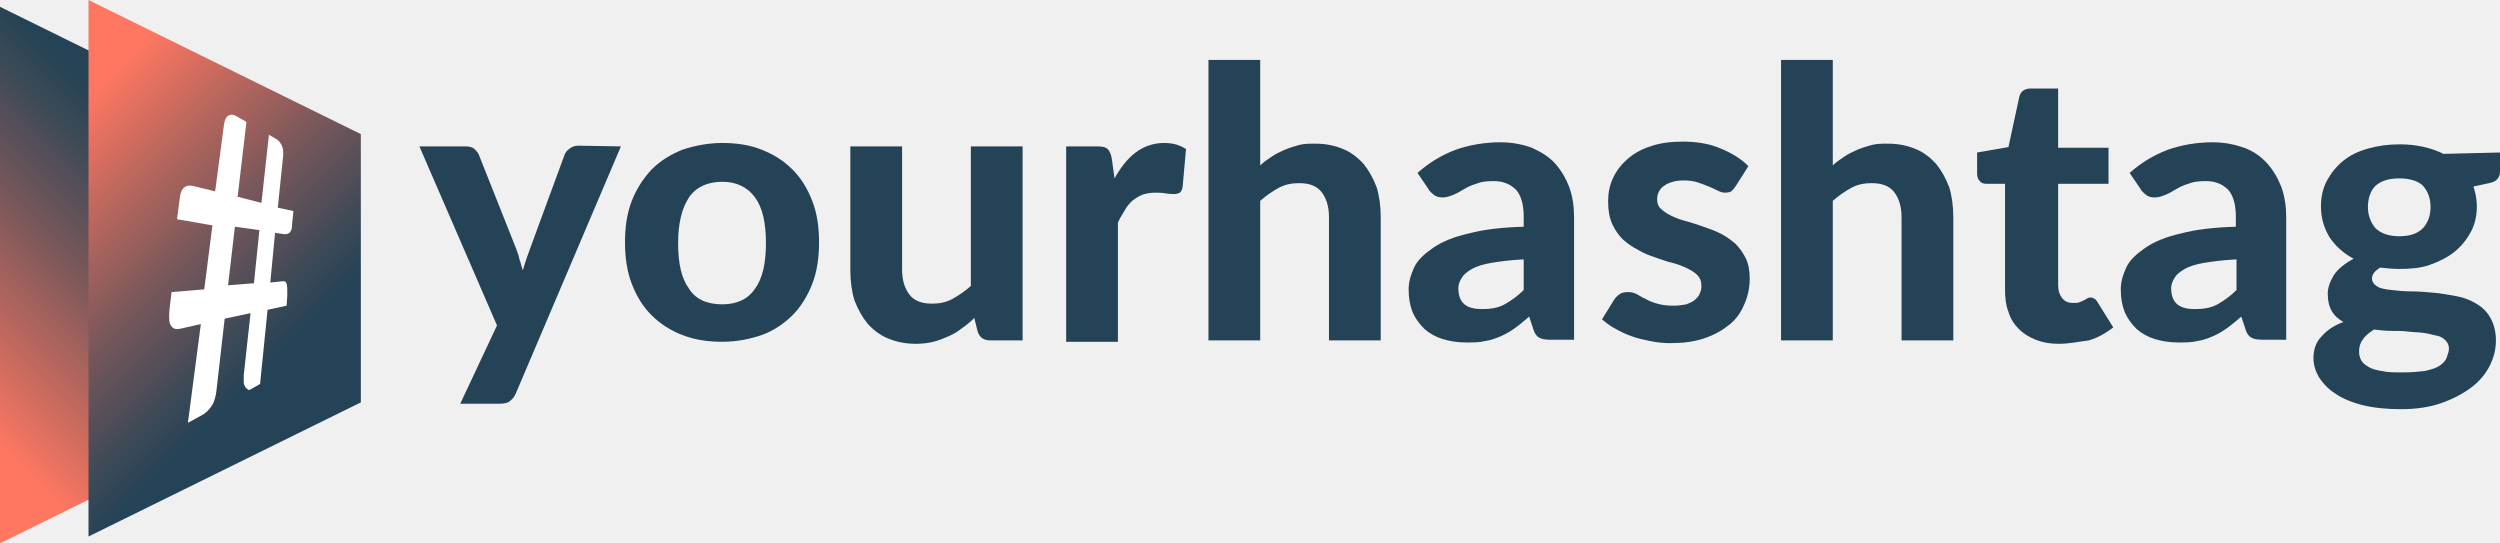
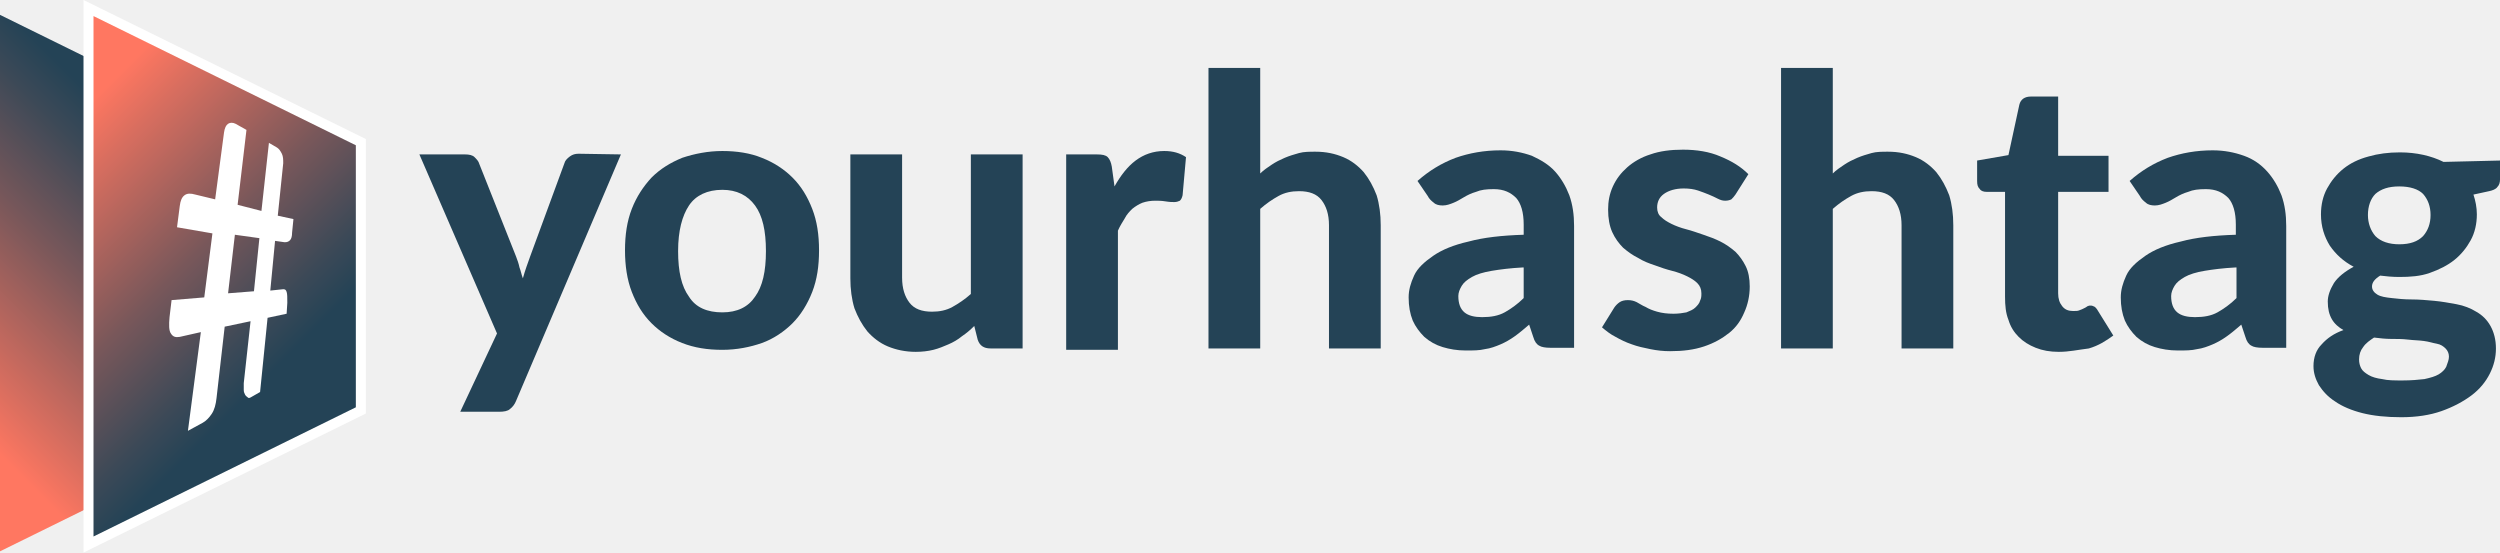
- <svg xmlns="http://www.w3.org/2000/svg" version="1.1" id="Layer_1" x="0px" y="0px" viewBox="2 16.4 367.2 79.7" enable-background="new 2 16.4 367.2 79.7" xml:space="preserve">
+ <svg xmlns="http://www.w3.org/2000/svg" version="1.1" id="Layer_1" x="0px" y="0px" viewBox="2 34.498 375 82.885" enable-background="new 2 34.498 375 82.885" xml:space="preserve">
  <g>
-     <path fill="#244356" d="M93.2,37.9L77.8,74.1c-0.2,0.5-0.5,0.9-0.9,1.2c-0.3,0.3-0.9,0.4-1.6,0.4h-5.7l5.4-11.5L63.6,37.9h6.7   c0.6,0,1.1,0.1,1.4,0.4c0.3,0.3,0.6,0.6,0.7,1l5.4,13.6c0.2,0.5,0.4,1.1,0.5,1.6c0.2,0.5,0.3,1.1,0.5,1.6c0.3-1.1,0.7-2.2,1.1-3.3   l5-13.6c0.1-0.4,0.4-0.7,0.8-1c0.4-0.3,0.8-0.4,1.3-0.4L93.2,37.9L93.2,37.9z" />
-     <path fill="#244356" d="M108.1,37.4c2.1,0,4.1,0.3,5.8,1c1.8,0.7,3.3,1.7,4.5,2.9c1.3,1.3,2.2,2.8,2.9,4.6c0.7,1.8,1,3.8,1,6.1   s-0.3,4.3-1,6.1c-0.7,1.8-1.7,3.4-2.9,4.6s-2.8,2.3-4.5,2.9s-3.7,1-5.8,1c-2.2,0-4.1-0.3-5.9-1c-1.8-0.7-3.3-1.7-4.5-2.9   c-1.3-1.3-2.2-2.8-2.9-4.6s-1-3.9-1-6.1c0-2.3,0.3-4.3,1-6.1c0.7-1.8,1.7-3.3,2.9-4.6c1.3-1.3,2.8-2.2,4.5-2.9   C104,37.8,106,37.4,108.1,37.4z M108.1,61.1c2.2,0,3.8-0.8,4.8-2.3c1.1-1.5,1.6-3.7,1.6-6.7c0-3-0.5-5.2-1.6-6.7   c-1.1-1.5-2.7-2.3-4.8-2.3c-2.2,0-3.9,0.8-4.9,2.3s-1.6,3.7-1.6,6.7c0,3,0.5,5.2,1.6,6.7C104.2,60.4,105.9,61.1,108.1,61.1z" />
-     <path fill="#244356" d="M152.2,37.9v28.5h-4.7c-1,0-1.6-0.4-1.9-1.3l-0.5-2c-0.6,0.6-1.2,1.1-1.8,1.5c-0.6,0.5-1.3,0.9-2,1.2   c-0.7,0.3-1.4,0.6-2.2,0.8c-0.8,0.2-1.7,0.3-2.6,0.3c-1.5,0-2.9-0.3-4.1-0.8c-1.2-0.5-2.2-1.3-3-2.2c-0.8-1-1.4-2.1-1.9-3.4   c-0.4-1.3-0.6-2.8-0.6-4.4V37.9h7.6V56c0,1.6,0.4,2.8,1.1,3.7c0.7,0.9,1.8,1.3,3.3,1.3c1.1,0,2.1-0.2,3-0.7   c0.9-0.5,1.8-1.1,2.7-1.9V37.9H152.2z" />
-     <path fill="#244356" d="M165.7,42.6c0.9-1.6,1.9-2.9,3.1-3.8s2.6-1.4,4.2-1.4c1.3,0,2.3,0.3,3.2,0.9l-0.5,5.6   c-0.1,0.4-0.2,0.6-0.4,0.8c-0.2,0.1-0.5,0.2-0.8,0.2c-0.3,0-0.7,0-1.3-0.1c-0.6-0.1-1.1-0.1-1.5-0.1c-0.7,0-1.3,0.1-1.9,0.3   c-0.5,0.2-1,0.5-1.5,0.9c-0.4,0.4-0.8,0.8-1.1,1.4c-0.3,0.5-0.7,1.1-1,1.8v17.5h-7.6V37.9h4.5c0.8,0,1.3,0.1,1.6,0.4   c0.3,0.3,0.5,0.8,0.6,1.4L165.7,42.6z" />
-     <path fill="#244356" d="M187.1,40.7c0.5-0.5,1.1-0.9,1.7-1.3c0.6-0.4,1.2-0.7,1.9-1c0.7-0.3,1.4-0.5,2.1-0.7   c0.7-0.2,1.6-0.2,2.4-0.2c1.6,0,2.9,0.3,4.1,0.8c1.2,0.5,2.2,1.3,3,2.2c0.8,1,1.4,2.1,1.9,3.4c0.4,1.3,0.6,2.8,0.6,4.4v18.1h-7.6   V48.3c0-1.6-0.4-2.8-1.1-3.7c-0.7-0.9-1.8-1.3-3.3-1.3c-1.1,0-2.1,0.2-3,0.7c-0.9,0.5-1.8,1.1-2.7,1.9v20.5h-7.6V25.2h7.6   L187.1,40.7L187.1,40.7z" />
-     <path fill="#244356" d="M210.2,41.8c1.7-1.5,3.5-2.6,5.6-3.4c2-0.7,4.2-1.1,6.6-1.1c1.7,0,3.2,0.3,4.6,0.8c1.3,0.6,2.5,1.3,3.4,2.3   s1.6,2.2,2.1,3.5c0.5,1.4,0.7,2.9,0.7,4.5v17.9h-3.5c-0.7,0-1.3-0.1-1.6-0.3c-0.4-0.2-0.7-0.6-0.9-1.3l-0.6-1.8   c-0.7,0.6-1.4,1.2-2.1,1.7c-0.7,0.5-1.4,0.9-2.1,1.2c-0.7,0.3-1.5,0.6-2.3,0.7c-0.8,0.2-1.7,0.2-2.8,0.2c-1.3,0-2.4-0.2-3.4-0.5   c-1-0.3-1.9-0.8-2.7-1.5c-0.7-0.7-1.3-1.5-1.7-2.4c-0.4-1-0.6-2.1-0.6-3.4c0-1.1,0.3-2.1,0.8-3.2s1.5-2,2.8-2.9   c1.3-0.9,3-1.6,5.2-2.1c2.2-0.6,4.9-0.9,8.1-1v-1.5c0-1.8-0.4-3.1-1.1-3.9c-0.8-0.8-1.8-1.3-3.3-1.3c-1.1,0-1.9,0.1-2.6,0.4   c-0.7,0.2-1.3,0.5-1.8,0.8c-0.5,0.3-1,0.6-1.5,0.8c-0.5,0.2-1,0.4-1.6,0.4c-0.5,0-1-0.1-1.3-0.4c-0.4-0.3-0.7-0.6-0.9-1L210.2,41.8   z M225.7,54.5c-1.9,0.1-3.4,0.3-4.6,0.5c-1.2,0.2-2.2,0.5-2.9,0.9c-0.7,0.4-1.2,0.8-1.5,1.3c-0.3,0.5-0.5,1-0.5,1.5   c0,1.1,0.3,1.9,0.9,2.4c0.6,0.5,1.5,0.7,2.6,0.7c1.3,0,2.4-0.2,3.3-0.7c0.9-0.5,1.9-1.2,2.8-2.1V54.5z" />
-     <path fill="#244356" d="M256.9,43.8c-0.2,0.3-0.4,0.5-0.6,0.7c-0.2,0.1-0.5,0.2-0.9,0.2c-0.4,0-0.7-0.1-1.1-0.3   c-0.4-0.2-0.8-0.4-1.3-0.6c-0.5-0.2-1-0.4-1.6-0.6s-1.3-0.3-2.1-0.3c-1.2,0-2.2,0.3-2.9,0.8s-1,1.2-1,2c0,0.6,0.2,1.1,0.6,1.4   c0.4,0.4,0.9,0.7,1.5,1c0.6,0.3,1.4,0.6,2.2,0.8c0.8,0.2,1.6,0.5,2.5,0.8c0.9,0.3,1.7,0.6,2.5,1c0.8,0.4,1.5,0.9,2.2,1.5   c0.6,0.6,1.1,1.3,1.5,2.1s0.6,1.8,0.6,3c0,1.4-0.3,2.7-0.8,3.8c-0.5,1.2-1.2,2.2-2.2,3c-1,0.8-2.2,1.5-3.7,2   c-1.5,0.5-3.1,0.7-5,0.7c-1,0-1.9-0.1-2.9-0.3c-1-0.2-1.9-0.4-2.7-0.7c-0.9-0.3-1.7-0.7-2.4-1.1c-0.8-0.4-1.4-0.9-2-1.4l1.8-2.9   c0.2-0.3,0.5-0.6,0.8-0.8c0.3-0.2,0.7-0.3,1.2-0.3c0.5,0,0.9,0.1,1.3,0.3c0.4,0.2,0.8,0.5,1.3,0.7c0.5,0.3,1,0.5,1.7,0.7   c0.7,0.2,1.5,0.3,2.4,0.3c0.7,0,1.4-0.1,1.9-0.2c0.5-0.2,1-0.4,1.3-0.7c0.3-0.3,0.6-0.6,0.7-1c0.2-0.4,0.2-0.7,0.2-1.1   c0-0.6-0.2-1.1-0.6-1.5c-0.4-0.4-0.9-0.7-1.5-1c-0.6-0.3-1.4-0.6-2.2-0.8c-0.8-0.2-1.7-0.5-2.5-0.8c-0.9-0.3-1.7-0.6-2.5-1.1   c-0.8-0.4-1.5-0.9-2.2-1.5c-0.6-0.6-1.2-1.4-1.6-2.3c-0.4-0.9-0.6-2-0.6-3.3c0-1.2,0.2-2.3,0.7-3.4c0.5-1.1,1.2-2,2.1-2.8   c0.9-0.8,2.1-1.5,3.4-1.9c1.4-0.5,3-0.7,4.8-0.7c2,0,3.9,0.3,5.5,1c1.7,0.7,3,1.5,4.1,2.6L256.9,43.8z" />
-     <path fill="#244356" d="M271.2,40.7c0.5-0.5,1.1-0.9,1.7-1.3c0.6-0.4,1.2-0.7,1.9-1c0.7-0.3,1.4-0.5,2.1-0.7   c0.7-0.2,1.6-0.2,2.4-0.2c1.6,0,2.9,0.3,4.1,0.8c1.2,0.5,2.2,1.3,3,2.2c0.8,1,1.4,2.1,1.9,3.4c0.4,1.3,0.6,2.8,0.6,4.4v18.1h-7.6   V48.3c0-1.6-0.4-2.8-1.1-3.7c-0.7-0.9-1.8-1.3-3.3-1.3c-1.1,0-2.1,0.2-3,0.7c-0.9,0.5-1.8,1.1-2.7,1.9v20.5h-7.6V25.2h7.6   L271.2,40.7L271.2,40.7z" />
-     <path fill="#244356" d="M304.4,66.9c-1.3,0-2.4-0.2-3.4-0.6c-1-0.4-1.8-0.9-2.5-1.6c-0.7-0.7-1.2-1.5-1.5-2.5   c-0.4-1-0.5-2.1-0.5-3.4V43.4h-2.7c-0.4,0-0.8-0.1-1-0.4c-0.3-0.3-0.4-0.6-0.4-1.2v-3l4.6-0.8l1.6-7.4c0.2-0.8,0.8-1.2,1.7-1.2h4   v8.7h7.4v5.3h-7.4v14.9c0,0.8,0.2,1.4,0.6,1.9c0.4,0.5,0.9,0.7,1.6,0.7c0.4,0,0.7,0,0.9-0.1c0.3-0.1,0.5-0.2,0.7-0.3   c0.2-0.1,0.4-0.2,0.5-0.3c0.2-0.1,0.3-0.1,0.5-0.1c0.2,0,0.4,0.1,0.6,0.2c0.1,0.1,0.3,0.3,0.4,0.5l2.3,3.7   c-1.1,0.8-2.2,1.5-3.6,1.9C307.2,66.6,305.9,66.9,304.4,66.9z" />
-     <path fill="#244356" d="M314.8,41.8c1.7-1.5,3.5-2.6,5.6-3.4c2-0.7,4.2-1.1,6.6-1.1c1.7,0,3.2,0.3,4.6,0.8s2.5,1.3,3.4,2.3   c0.9,1,1.6,2.2,2.1,3.5c0.5,1.4,0.7,2.9,0.7,4.5v17.9h-3.5c-0.7,0-1.3-0.1-1.6-0.3c-0.4-0.2-0.7-0.6-0.9-1.3l-0.6-1.8   c-0.7,0.6-1.4,1.2-2.1,1.7c-0.7,0.5-1.4,0.9-2.1,1.2c-0.7,0.3-1.5,0.6-2.3,0.7c-0.8,0.2-1.7,0.2-2.8,0.2c-1.3,0-2.4-0.2-3.4-0.5   c-1-0.3-1.9-0.8-2.7-1.5c-0.7-0.7-1.3-1.5-1.7-2.4c-0.4-1-0.6-2.1-0.6-3.4c0-1.1,0.3-2.1,0.8-3.2c0.5-1.1,1.5-2,2.8-2.9   c1.3-0.9,3-1.6,5.2-2.1c2.2-0.6,4.9-0.9,8.1-1v-1.5c0-1.8-0.4-3.1-1.1-3.9c-0.8-0.8-1.8-1.3-3.3-1.3c-1.1,0-1.9,0.1-2.6,0.4   c-0.7,0.2-1.3,0.5-1.8,0.8c-0.5,0.3-1,0.6-1.5,0.8c-0.5,0.2-1,0.4-1.6,0.4c-0.5,0-1-0.1-1.3-0.4c-0.4-0.3-0.7-0.6-0.9-1L314.8,41.8   z M330.4,54.5c-1.9,0.1-3.4,0.3-4.6,0.5c-1.2,0.2-2.2,0.5-2.9,0.9c-0.7,0.4-1.2,0.8-1.5,1.3c-0.3,0.5-0.5,1-0.5,1.5   c0,1.1,0.3,1.9,0.9,2.4c0.6,0.5,1.5,0.7,2.6,0.7c1.3,0,2.4-0.2,3.3-0.7c0.9-0.5,1.9-1.2,2.8-2.1V54.5z" />
-     <path fill="#244356" d="M369.2,38.8v2.8c0,0.4-0.1,0.8-0.4,1.1c-0.2,0.3-0.7,0.5-1.2,0.6l-2.3,0.5c0.3,0.9,0.5,1.9,0.5,2.9   c0,1.4-0.3,2.7-0.9,3.8c-0.6,1.1-1.4,2.1-2.4,2.9c-1,0.8-2.2,1.4-3.6,1.9s-2.9,0.6-4.5,0.6c-1,0-2-0.1-2.8-0.2   c-0.8,0.5-1.2,1-1.2,1.6c0,0.5,0.3,0.9,0.8,1.2s1.2,0.4,2.1,0.5c0.9,0.1,1.8,0.2,2.9,0.2c1.1,0,2.2,0.1,3.3,0.2   c1.1,0.1,2.2,0.3,3.3,0.5c1.1,0.2,2.1,0.6,2.9,1.1c0.9,0.5,1.6,1.2,2.1,2.1c0.5,0.9,0.8,2,0.8,3.3c0,1.3-0.3,2.5-0.9,3.7   c-0.6,1.2-1.5,2.3-2.7,3.2c-1.2,0.9-2.7,1.7-4.4,2.3c-1.7,0.6-3.7,0.9-5.9,0.9c-2.2,0-4.1-0.2-5.7-0.6c-1.6-0.4-3-1-4-1.7   c-1.1-0.7-1.8-1.5-2.4-2.4c-0.5-0.9-0.8-1.8-0.8-2.8c0-1.3,0.4-2.4,1.2-3.2c0.8-0.9,1.8-1.6,3.2-2.1c-0.7-0.4-1.3-0.9-1.7-1.6   c-0.4-0.7-0.6-1.5-0.6-2.6c0-0.8,0.3-1.7,0.9-2.7c0.6-0.9,1.6-1.7,2.9-2.4c-1.5-0.8-2.6-1.8-3.5-3.1c-0.8-1.3-1.3-2.8-1.3-4.6   c0-1.4,0.3-2.7,0.9-3.8c0.6-1.1,1.4-2.1,2.4-2.9c1-0.8,2.2-1.4,3.7-1.8c1.4-0.4,2.9-0.6,4.6-0.6c2.4,0,4.6,0.5,6.4,1.4L369.2,38.8   L369.2,38.8z M361.7,67.6c0-0.5-0.2-0.9-0.5-1.2c-0.3-0.3-0.7-0.6-1.3-0.7s-1.1-0.3-1.9-0.4c-0.7-0.1-1.5-0.1-2.3-0.2   s-1.7-0.1-2.5-0.1s-1.7-0.1-2.5-0.2c-0.6,0.4-1.2,0.8-1.6,1.4c-0.4,0.5-0.6,1.1-0.6,1.8c0,0.5,0.1,0.9,0.3,1.3s0.6,0.7,1.1,1   c0.5,0.3,1.2,0.5,2,0.6c0.8,0.2,1.8,0.2,3,0.2c1.3,0,2.3-0.1,3.2-0.2c0.9-0.2,1.6-0.4,2.1-0.7s0.9-0.7,1.1-1.1   C361.5,68.5,361.7,68.1,361.7,67.6z M354.4,51.1c1.6,0,2.7-0.4,3.5-1.2c0.7-0.8,1.1-1.8,1.1-3.1c0-1.3-0.4-2.3-1.1-3.1   c-0.7-0.7-1.9-1.1-3.5-1.1c-1.6,0-2.7,0.4-3.5,1.1c-0.7,0.7-1.1,1.8-1.1,3.1c0,1.2,0.4,2.3,1.1,3.1   C351.7,50.7,352.9,51.1,354.4,51.1z" />
+     <path fill="#244356" d="M95.137,57.66L79.41,94.629c-0.204,0.511-0.511,0.919-0.919,1.225c-0.306,0.306-0.919,0.409-1.634,0.409   h-5.821l5.515-11.744L64.908,57.66h6.842c0.613,0,1.123,0.102,1.43,0.408c0.306,0.306,0.613,0.613,0.715,1.021l5.515,13.889   c0.204,0.511,0.408,1.123,0.511,1.634c0.204,0.511,0.306,1.123,0.511,1.634c0.306-1.123,0.715-2.247,1.123-3.37l5.106-13.889   c0.102-0.409,0.409-0.715,0.817-1.021c0.408-0.306,0.817-0.408,1.328-0.408L95.137,57.66L95.137,57.66z" />
+     <path fill="#244356" d="M110.354,57.15c2.145,0,4.187,0.306,5.923,1.021c1.838,0.715,3.37,1.736,4.596,2.962   c1.328,1.328,2.247,2.859,2.962,4.698c0.715,1.838,1.021,3.881,1.021,6.23c0,2.349-0.306,4.391-1.021,6.23   c-0.715,1.838-1.736,3.472-2.962,4.698s-2.859,2.349-4.596,2.962c-1.736,0.613-3.779,1.021-5.923,1.021   c-2.247,0-4.187-0.306-6.025-1.021c-1.838-0.715-3.37-1.736-4.596-2.962c-1.328-1.328-2.247-2.859-2.962-4.698   s-1.021-3.983-1.021-6.23c0-2.349,0.306-4.391,1.021-6.23s1.736-3.37,2.962-4.698c1.328-1.328,2.859-2.247,4.596-2.962   C106.167,57.558,108.209,57.15,110.354,57.15z M110.354,81.353c2.247,0,3.881-0.817,4.902-2.349   c1.123-1.532,1.634-3.779,1.634-6.842s-0.511-5.31-1.634-6.842c-1.123-1.532-2.757-2.349-4.902-2.349   c-2.247,0-3.983,0.817-5.004,2.349c-1.021,1.532-1.634,3.779-1.634,6.842s0.511,5.31,1.634,6.842   C106.371,80.638,108.107,81.353,110.354,81.353z" />
+     <path fill="#244356" d="M155.391,57.66v29.105h-4.8c-1.021,0-1.634-0.409-1.94-1.328l-0.511-2.042   c-0.613,0.613-1.225,1.123-1.838,1.532c-0.613,0.511-1.328,0.919-2.042,1.225c-0.715,0.306-1.43,0.613-2.247,0.817   c-0.817,0.204-1.736,0.306-2.655,0.306c-1.532,0-2.962-0.306-4.187-0.817c-1.225-0.511-2.247-1.328-3.064-2.247   c-0.817-1.021-1.43-2.145-1.94-3.472c-0.408-1.328-0.613-2.859-0.613-4.493V57.66h7.761v18.484c0,1.634,0.408,2.859,1.123,3.779   c0.715,0.919,1.838,1.328,3.37,1.328c1.123,0,2.145-0.204,3.064-0.715s1.838-1.123,2.757-1.94V57.66H155.391z" />
+     <path fill="#244356" d="M169.177,62.46c0.919-1.634,1.94-2.962,3.166-3.881c1.225-0.919,2.655-1.43,4.289-1.43   c1.328,0,2.349,0.306,3.268,0.919l-0.511,5.719c-0.102,0.409-0.204,0.613-0.408,0.817c-0.204,0.102-0.511,0.204-0.817,0.204   c-0.306,0-0.715,0-1.328-0.102c-0.613-0.102-1.123-0.102-1.532-0.102c-0.715,0-1.328,0.102-1.94,0.306   c-0.511,0.204-1.021,0.511-1.532,0.919c-0.408,0.409-0.817,0.817-1.123,1.43c-0.306,0.511-0.715,1.123-1.021,1.838V86.97h-7.761   V57.66h4.596c0.817,0,1.328,0.102,1.634,0.408c0.306,0.306,0.511,0.817,0.613,1.43L169.177,62.46z" />
+     <path fill="#244356" d="M191.032,60.52c0.511-0.511,1.123-0.919,1.736-1.328s1.225-0.715,1.94-1.021   c0.715-0.306,1.43-0.511,2.145-0.715c0.715-0.204,1.634-0.204,2.451-0.204c1.634,0,2.962,0.306,4.187,0.817   c1.225,0.511,2.247,1.328,3.064,2.247c0.817,1.021,1.43,2.145,1.94,3.472c0.408,1.328,0.613,2.859,0.613,4.493v18.484h-7.761   V68.281c0-1.634-0.408-2.859-1.123-3.779c-0.715-0.919-1.838-1.328-3.37-1.328c-1.123,0-2.145,0.204-3.064,0.715   s-1.838,1.123-2.757,1.94v20.935h-7.761V44.69h7.761L191.032,60.52L191.032,60.52z" />
+     <path fill="#244356" d="M214.623,61.643c1.736-1.532,3.574-2.655,5.719-3.472c2.042-0.715,4.289-1.123,6.74-1.123   c1.736,0,3.268,0.306,4.698,0.817c1.328,0.613,2.553,1.328,3.472,2.349c0.919,1.021,1.634,2.247,2.145,3.574   c0.511,1.43,0.715,2.962,0.715,4.596v18.28h-3.574c-0.715,0-1.328-0.102-1.634-0.306c-0.408-0.204-0.715-0.613-0.919-1.328   l-0.613-1.838c-0.715,0.613-1.43,1.225-2.145,1.736c-0.715,0.511-1.43,0.919-2.145,1.225c-0.715,0.306-1.532,0.613-2.349,0.715   c-0.817,0.204-1.736,0.204-2.859,0.204c-1.328,0-2.451-0.204-3.472-0.511s-1.94-0.817-2.757-1.532   c-0.715-0.715-1.328-1.532-1.736-2.451c-0.408-1.021-0.613-2.145-0.613-3.472c0-1.123,0.306-2.145,0.817-3.268   c0.511-1.123,1.532-2.042,2.859-2.962c1.328-0.919,3.064-1.634,5.31-2.145c2.247-0.613,5.004-0.919,8.272-1.021v-1.532   c0-1.838-0.408-3.166-1.123-3.983c-0.817-0.817-1.838-1.328-3.37-1.328c-1.123,0-1.94,0.102-2.655,0.409   c-0.715,0.204-1.328,0.511-1.838,0.817c-0.511,0.306-1.021,0.613-1.532,0.817s-1.021,0.409-1.634,0.409   c-0.511,0-1.021-0.102-1.328-0.409c-0.408-0.306-0.715-0.613-0.919-1.021L214.623,61.643z M230.452,74.613   c-1.94,0.102-3.472,0.306-4.698,0.511c-1.225,0.204-2.247,0.511-2.962,0.919c-0.715,0.409-1.225,0.817-1.532,1.328   c-0.306,0.511-0.511,1.021-0.511,1.532c0,1.123,0.306,1.94,0.919,2.451c0.613,0.511,1.532,0.715,2.655,0.715   c1.328,0,2.451-0.204,3.37-0.715s1.94-1.225,2.859-2.145v-4.596H230.452z" />
+     <path fill="#244356" d="M262.315,63.686c-0.204,0.306-0.408,0.511-0.613,0.715c-0.204,0.102-0.511,0.204-0.919,0.204   c-0.408,0-0.715-0.102-1.123-0.306c-0.409-0.204-0.817-0.409-1.328-0.613s-1.021-0.408-1.634-0.613   c-0.613-0.204-1.328-0.306-2.145-0.306c-1.225,0-2.247,0.306-2.962,0.817c-0.715,0.511-1.021,1.225-1.021,2.042   c0,0.613,0.204,1.123,0.613,1.43c0.408,0.409,0.919,0.715,1.532,1.021s1.43,0.613,2.247,0.817c0.817,0.204,1.634,0.511,2.553,0.817   c0.919,0.306,1.736,0.613,2.553,1.021s1.532,0.919,2.247,1.532c0.613,0.613,1.123,1.328,1.532,2.145   c0.409,0.817,0.613,1.838,0.613,3.064c0,1.43-0.306,2.757-0.817,3.881c-0.511,1.225-1.225,2.247-2.247,3.064   c-1.021,0.817-2.247,1.532-3.779,2.042s-3.166,0.715-5.106,0.715c-1.021,0-1.94-0.102-2.962-0.306   c-1.021-0.204-1.94-0.409-2.757-0.715c-0.919-0.306-1.736-0.715-2.451-1.123c-0.817-0.409-1.43-0.919-2.042-1.43l1.838-2.962   c0.204-0.306,0.511-0.613,0.817-0.817s0.715-0.306,1.225-0.306c0.511,0,0.919,0.102,1.328,0.306   c0.408,0.204,0.817,0.511,1.328,0.715c0.511,0.306,1.021,0.511,1.736,0.715c0.715,0.204,1.532,0.306,2.451,0.306   c0.715,0,1.43-0.102,1.94-0.204c0.511-0.204,1.021-0.408,1.328-0.715s0.613-0.613,0.715-1.021c0.204-0.409,0.204-0.715,0.204-1.123   c0-0.613-0.204-1.123-0.613-1.532c-0.408-0.409-0.919-0.715-1.532-1.021c-0.613-0.306-1.43-0.613-2.247-0.817   c-0.817-0.204-1.736-0.511-2.553-0.817c-0.919-0.306-1.736-0.613-2.553-1.123c-0.817-0.408-1.532-0.919-2.247-1.532   c-0.613-0.613-1.225-1.43-1.634-2.349c-0.408-0.919-0.613-2.042-0.613-3.37c0-1.225,0.204-2.349,0.715-3.472   c0.511-1.123,1.225-2.042,2.145-2.859c0.919-0.817,2.145-1.532,3.472-1.94c1.43-0.511,3.064-0.715,4.902-0.715   c2.042,0,3.983,0.306,5.617,1.021c1.736,0.715,3.064,1.532,4.187,2.655L262.315,63.686z" />
+     <path fill="#244356" d="M276.918,60.52c0.511-0.511,1.123-0.919,1.736-1.328c0.613-0.408,1.225-0.715,1.94-1.021   c0.715-0.306,1.43-0.511,2.145-0.715c0.715-0.204,1.634-0.204,2.451-0.204c1.634,0,2.962,0.306,4.187,0.817   c1.225,0.511,2.247,1.328,3.064,2.247c0.817,1.021,1.43,2.145,1.94,3.472c0.409,1.328,0.613,2.859,0.613,4.493v18.484h-7.761   V68.281c0-1.634-0.408-2.859-1.123-3.779c-0.715-0.919-1.838-1.328-3.37-1.328c-1.123,0-2.145,0.204-3.064,0.715   c-0.919,0.511-1.838,1.123-2.757,1.94v20.935h-7.761V44.69h7.761V60.52L276.918,60.52z" />
+     <path fill="#244356" d="M310.824,87.276c-1.328,0-2.451-0.204-3.472-0.613c-1.021-0.409-1.838-0.919-2.553-1.634   s-1.225-1.532-1.532-2.553c-0.408-1.021-0.511-2.145-0.511-3.472V63.277h-2.757c-0.409,0-0.817-0.102-1.021-0.409   c-0.306-0.306-0.409-0.613-0.409-1.225v-3.064l4.698-0.817l1.634-7.557c0.204-0.817,0.817-1.225,1.736-1.225h4.085v8.885h7.557   v5.413h-7.557v15.216c0,0.817,0.204,1.43,0.613,1.94c0.408,0.511,0.919,0.715,1.634,0.715c0.409,0,0.715,0,0.919-0.102   c0.306-0.102,0.511-0.204,0.715-0.306c0.204-0.102,0.409-0.204,0.511-0.306c0.204-0.102,0.306-0.102,0.511-0.102   s0.409,0.102,0.613,0.204c0.102,0.102,0.306,0.306,0.408,0.511l2.349,3.779c-1.123,0.817-2.247,1.532-3.676,1.94   C313.683,86.97,312.355,87.276,310.824,87.276z" />
+     <path fill="#244356" d="M321.444,61.643c1.736-1.532,3.574-2.655,5.719-3.472c2.042-0.715,4.289-1.123,6.74-1.123   c1.736,0,3.268,0.306,4.698,0.817c1.43,0.511,2.553,1.328,3.472,2.349c0.919,1.021,1.634,2.247,2.145,3.574   c0.511,1.43,0.715,2.962,0.715,4.596v18.28h-3.574c-0.715,0-1.328-0.102-1.634-0.306c-0.408-0.204-0.715-0.613-0.919-1.328   l-0.613-1.838c-0.715,0.613-1.43,1.225-2.145,1.736c-0.715,0.511-1.43,0.919-2.145,1.225c-0.715,0.306-1.532,0.613-2.349,0.715   c-0.817,0.204-1.736,0.204-2.859,0.204c-1.328,0-2.451-0.204-3.472-0.511s-1.94-0.817-2.757-1.532   c-0.715-0.715-1.328-1.532-1.736-2.451c-0.408-1.021-0.613-2.145-0.613-3.472c0-1.123,0.306-2.145,0.817-3.268   s1.532-2.042,2.859-2.962c1.328-0.919,3.064-1.634,5.31-2.145c2.247-0.613,5.004-0.919,8.272-1.021v-1.532   c0-1.838-0.408-3.166-1.123-3.983c-0.817-0.817-1.838-1.328-3.37-1.328c-1.123,0-1.94,0.102-2.655,0.409   c-0.715,0.204-1.328,0.511-1.838,0.817c-0.511,0.306-1.021,0.613-1.532,0.817s-1.021,0.409-1.634,0.409   c-0.511,0-1.021-0.102-1.328-0.409c-0.408-0.306-0.715-0.613-0.919-1.021L321.444,61.643z M337.376,74.613   c-1.94,0.102-3.472,0.306-4.698,0.511c-1.225,0.204-2.247,0.511-2.962,0.919c-0.715,0.409-1.226,0.817-1.532,1.328   c-0.306,0.511-0.511,1.021-0.511,1.532c0,1.123,0.306,1.94,0.919,2.451s1.532,0.715,2.655,0.715c1.328,0,2.451-0.204,3.37-0.715   c0.919-0.511,1.94-1.225,2.859-2.145v-4.596H337.376z" />
+     <path fill="#244356" d="M377,58.579v2.859c0,0.408-0.102,0.817-0.409,1.123c-0.204,0.306-0.715,0.511-1.225,0.613l-2.349,0.511   c0.306,0.919,0.511,1.94,0.511,2.962c0,1.43-0.306,2.757-0.919,3.881c-0.613,1.123-1.43,2.145-2.451,2.962s-2.247,1.43-3.676,1.94   c-1.43,0.511-2.962,0.613-4.596,0.613c-1.021,0-2.042-0.102-2.859-0.204c-0.817,0.511-1.225,1.021-1.225,1.634   c0,0.511,0.306,0.919,0.817,1.225c0.511,0.306,1.225,0.409,2.145,0.511c0.919,0.102,1.838,0.204,2.962,0.204   c1.123,0,2.247,0.102,3.37,0.204c1.123,0.102,2.247,0.306,3.37,0.511c1.123,0.204,2.145,0.613,2.962,1.123   c0.919,0.511,1.634,1.225,2.145,2.145s0.817,2.042,0.817,3.37c0,1.328-0.306,2.553-0.919,3.779   c-0.613,1.225-1.532,2.349-2.757,3.268c-1.225,0.919-2.757,1.736-4.493,2.349c-1.736,0.613-3.779,0.919-6.025,0.919   c-2.247,0-4.187-0.204-5.821-0.613c-1.634-0.409-3.064-1.021-4.085-1.736c-1.123-0.715-1.838-1.532-2.451-2.451   c-0.511-0.919-0.817-1.838-0.817-2.859c0-1.328,0.408-2.451,1.225-3.268c0.817-0.919,1.838-1.634,3.268-2.145   c-0.715-0.409-1.328-0.919-1.736-1.634c-0.408-0.715-0.613-1.532-0.613-2.655c0-0.817,0.306-1.736,0.919-2.757   c0.613-0.919,1.634-1.736,2.962-2.451c-1.532-0.817-2.655-1.838-3.574-3.166c-0.817-1.328-1.328-2.859-1.328-4.698   c0-1.43,0.306-2.757,0.919-3.881c0.613-1.123,1.43-2.145,2.451-2.962c1.021-0.817,2.247-1.43,3.779-1.838   c1.43-0.408,2.962-0.613,4.698-0.613c2.451,0,4.698,0.511,6.536,1.43L377,58.579L377,58.579z M369.341,87.991   c0-0.511-0.204-0.919-0.511-1.225c-0.306-0.306-0.715-0.613-1.328-0.715c-0.613-0.102-1.123-0.306-1.94-0.409   c-0.715-0.102-1.532-0.102-2.349-0.204c-0.817-0.102-1.736-0.102-2.553-0.102s-1.736-0.102-2.553-0.204   c-0.613,0.409-1.225,0.817-1.634,1.43c-0.408,0.511-0.613,1.123-0.613,1.838c0,0.511,0.102,0.919,0.306,1.328   c0.204,0.409,0.613,0.715,1.123,1.021c0.511,0.306,1.225,0.511,2.042,0.613c0.817,0.204,1.838,0.204,3.064,0.204   c1.328,0,2.349-0.102,3.268-0.204c0.919-0.204,1.634-0.409,2.145-0.715s0.919-0.715,1.123-1.123   C369.136,88.91,369.341,88.502,369.341,87.991z M361.886,71.141c1.634,0,2.757-0.409,3.574-1.225   c0.715-0.817,1.123-1.838,1.123-3.166s-0.408-2.349-1.123-3.166c-0.715-0.715-1.94-1.123-3.574-1.123   c-1.634,0-2.757,0.409-3.574,1.123c-0.715,0.715-1.123,1.838-1.123,3.166c0,1.225,0.409,2.349,1.123,3.166   C359.128,70.732,360.354,71.141,361.886,71.141z" />
  </g>
-   <linearGradient id="SVGID_1_" gradientUnits="userSpaceOnUse" x1="-1.118" y1="-0.656" x2="5.513" y2="5.975" gradientTransform="matrix(5.0026 0 0 -5.0026 0 71.2265)">
-     <stop offset="0" style="stop-color:#FF7761" />
-     <stop offset="0.156" style="stop-color:#D96E5F" />
-     <stop offset="0.572" style="stop-color:#78575A" />
-     <stop offset="0.862" style="stop-color:#3C4957" />
-     <stop offset="1" style="stop-color:#244356" />
-   </linearGradient>
-   <polygon fill="url(#SVGID_1_)" points="2,17.4 42,37.1 42,76.5 2,96.2 " />
-   <linearGradient id="SVGID_2_" gradientUnits="userSpaceOnUse" x1="1.482" y1="-1.668" x2="8.113" y2="4.964" gradientTransform="matrix(5.0026 0 0 5.0026 0 46.4095)">
-     <stop offset="0" style="stop-color:#FF7761" />
-     <stop offset="0.156" style="stop-color:#D96E5F" />
-     <stop offset="0.572" style="stop-color:#78575A" />
-     <stop offset="0.862" style="stop-color:#3C4957" />
-     <stop offset="1" style="stop-color:#244356" />
-   </linearGradient>
-   <polygon fill="url(#SVGID_2_)" points="15,16.4 55,36.1 55,75.5 15,95.2 " />
  <g>
-     <path fill="#FFFFFF" d="M45.1,47.4l-0.2,2c0,0.5-0.1,0.9-0.3,1.1c-0.2,0.2-0.4,0.3-0.8,0.3l-1.4-0.2l-0.7,7.3l1.9-0.2   c0.3,0,0.4,0.1,0.5,0.4c0.1,0.3,0.1,0.8,0.1,1.6l-0.1,1.6l-2.8,0.6l-1.1,10.9l-1.4,0.8c-0.2,0.1-0.3,0.1-0.4,0   c-0.1-0.1-0.3-0.2-0.4-0.4c-0.1-0.2-0.2-0.4-0.2-0.7c0-0.3,0-0.6,0-1l1-9.1l-3.8,0.8l-1.2,10.5c-0.1,0.9-0.3,1.7-0.7,2.3   c-0.4,0.6-0.8,1-1.3,1.3l-2.2,1.2l1.9-14.5l-3.1,0.7c-0.6,0.1-1,0-1.3-0.5c-0.3-0.4-0.3-1.3-0.2-2.4l0.3-2.5l4.8-0.4l1.2-9.4   L28,48.6l0.4-3.1c0.1-0.8,0.3-1.3,0.7-1.6c0.4-0.3,0.9-0.3,1.6-0.1l2.9,0.7l1.3-9.8c0.1-0.7,0.3-1.1,0.6-1.3c0.3-0.2,0.7-0.2,1.1,0   l1.6,0.9l-1.3,11l3.5,0.9l1.1-10l1.2,0.7c0.3,0.2,0.5,0.5,0.7,0.9c0.2,0.4,0.2,0.9,0.2,1.4l-0.8,7.7L45.1,47.4z M40.1,50.2   l-3.6-0.5l-1,8.6l3.8-0.3L40.1,50.2z" />
+     <linearGradient id="SVGID_1_" gradientUnits="userSpaceOnUse" x1="-1.115" y1="120.66" x2="5.517" y2="114.028" gradientTransform="matrix(5.1089 0 0 5.1089 -0.0425 -521.3691)">
+       <stop offset="0" style="stop-color:#FF7761" />
+       <stop offset="0.156" style="stop-color:#D96E5F" />
+       <stop offset="0.572" style="stop-color:#78575A" />
+       <stop offset="0.862" style="stop-color:#3C4957" />
+       <stop offset="1" style="stop-color:#244356" />
+     </linearGradient>
+     <polygon fill="url(#SVGID_1_)" points="2,36.725 42.85,56.843 42.85,97.08 2,117.199  " />
+     <linearGradient id="SVGID_2_" gradientUnits="userSpaceOnUse" x1="1.482" y1="121.668" x2="8.114" y2="115.037" gradientTransform="matrix(5.1089 0 0 -5.1089 -0.0425 679.4142)">
+       <stop offset="0" style="stop-color:#FF7761" />
+       <stop offset="0.156" style="stop-color:#D96E5F" />
+       <stop offset="0.572" style="stop-color:#78575A" />
+       <stop offset="0.862" style="stop-color:#3C4957" />
+       <stop offset="1" style="stop-color:#244356" />
+     </linearGradient>
+     <polygon fill="url(#SVGID_2_)" stroke="#FFFFFF" stroke-width="1.5" stroke-miterlimit="10" points="15.276,35.704 56.126,55.822    56.126,96.059 15.276,116.177  " />
+     <g>
+       <path fill="#FFFFFF" d="M46.016,67.362l-0.204,2.042c0,0.511-0.102,0.919-0.306,1.123c-0.204,0.204-0.408,0.306-0.817,0.306    l-1.43-0.204l-0.715,7.455l1.94-0.204c0.306,0,0.408,0.102,0.511,0.408s0.102,0.817,0.102,1.634l-0.102,1.634l-2.859,0.613    l-1.123,11.132l-1.43,0.817c-0.204,0.102-0.306,0.102-0.408,0c-0.102-0.102-0.306-0.204-0.408-0.408    c-0.102-0.204-0.204-0.409-0.204-0.715c0-0.306,0-0.613,0-1.021l1.021-9.293l-3.881,0.817l-1.225,10.723    c-0.102,0.919-0.306,1.736-0.715,2.349c-0.408,0.613-0.817,1.021-1.328,1.328l-2.247,1.225l1.94-14.808l-3.166,0.715    c-0.613,0.102-1.021,0-1.328-0.511c-0.306-0.409-0.306-1.328-0.204-2.451l0.306-2.553l4.902-0.408l1.225-9.6l-5.31-0.919    l0.408-3.166c0.102-0.817,0.306-1.328,0.715-1.634c0.408-0.306,0.919-0.306,1.634-0.102l2.962,0.715l1.328-10.008    c0.102-0.715,0.306-1.123,0.613-1.328c0.306-0.204,0.715-0.204,1.123,0l1.634,0.919l-1.328,11.234l3.574,0.919l1.123-10.212    l1.225,0.715c0.306,0.204,0.511,0.511,0.715,0.919c0.204,0.408,0.204,0.919,0.204,1.43l-0.817,7.864L46.016,67.362z     M40.909,70.221l-3.676-0.511l-1.021,8.783l3.881-0.306L40.909,70.221z" />
+     </g>
  </g>
</svg>
